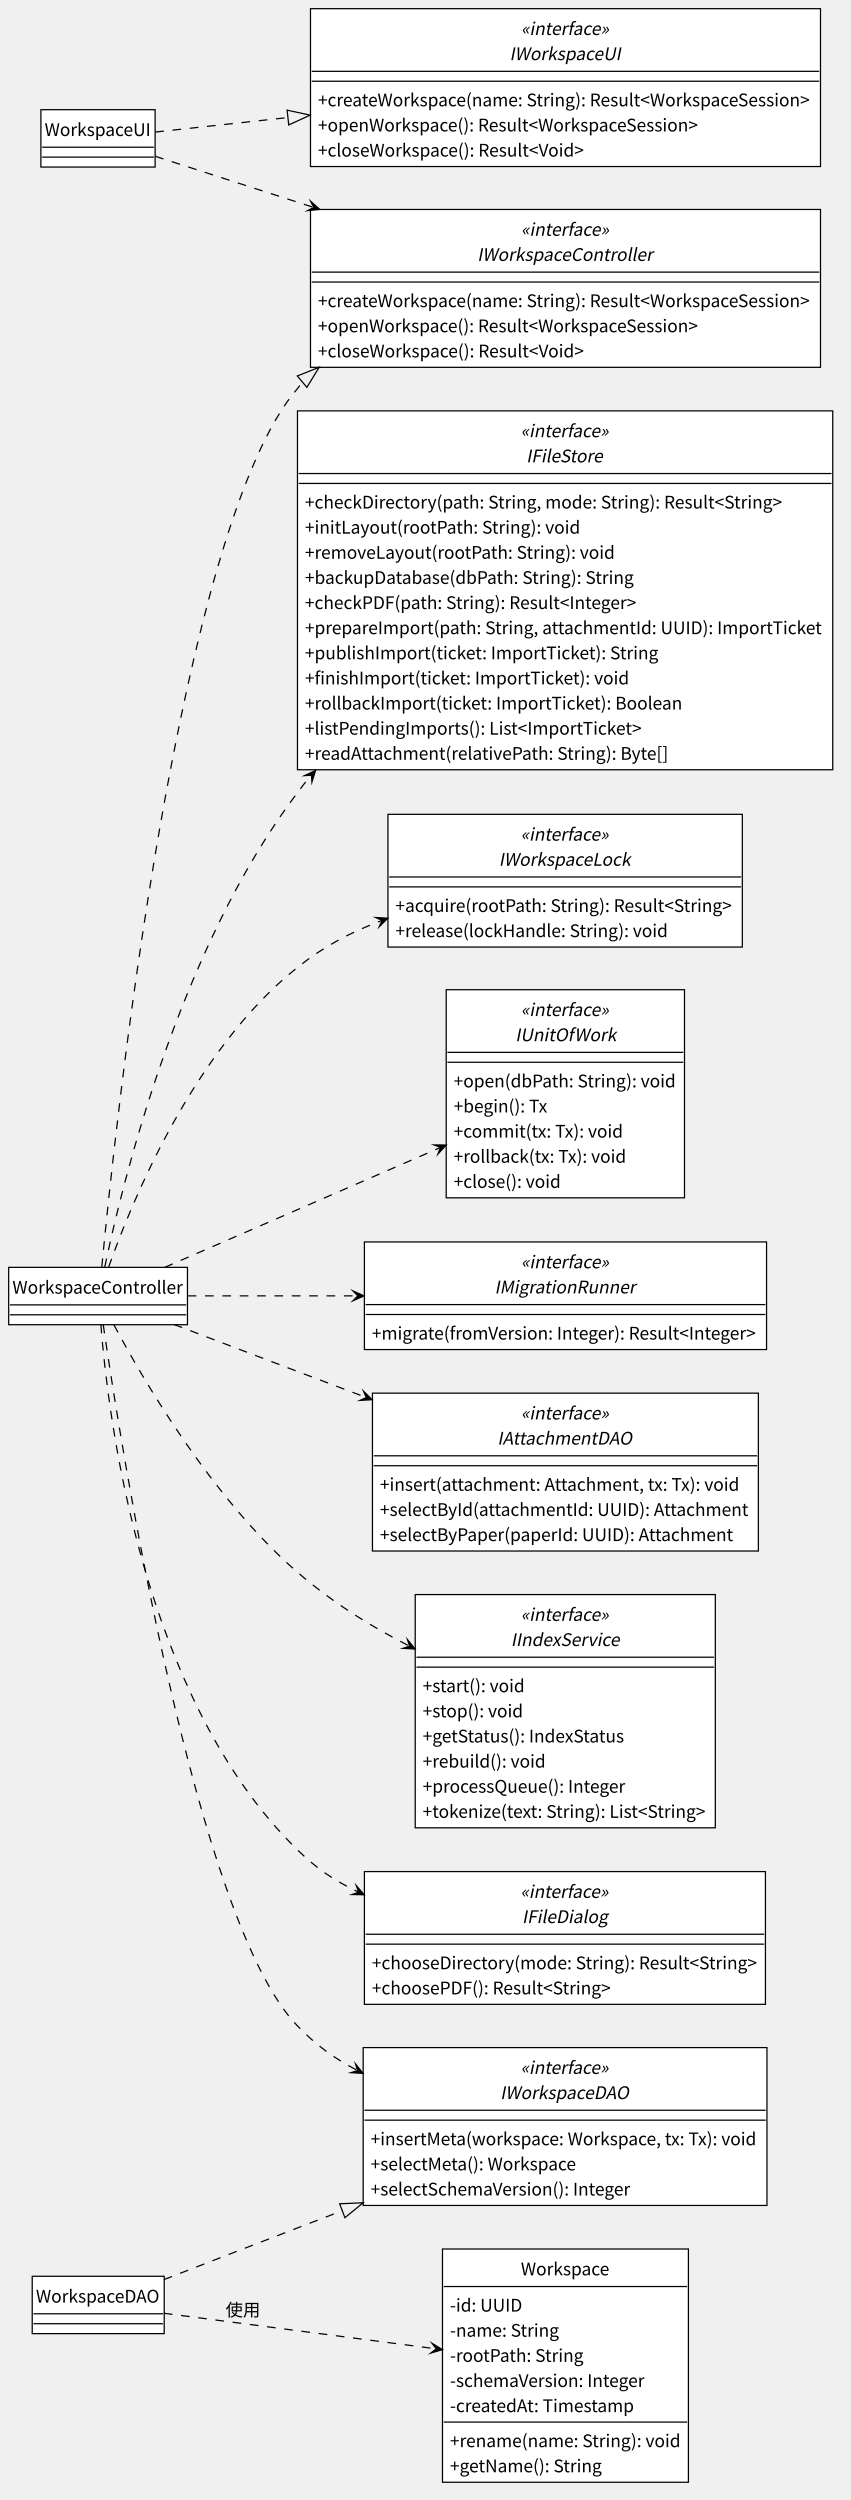
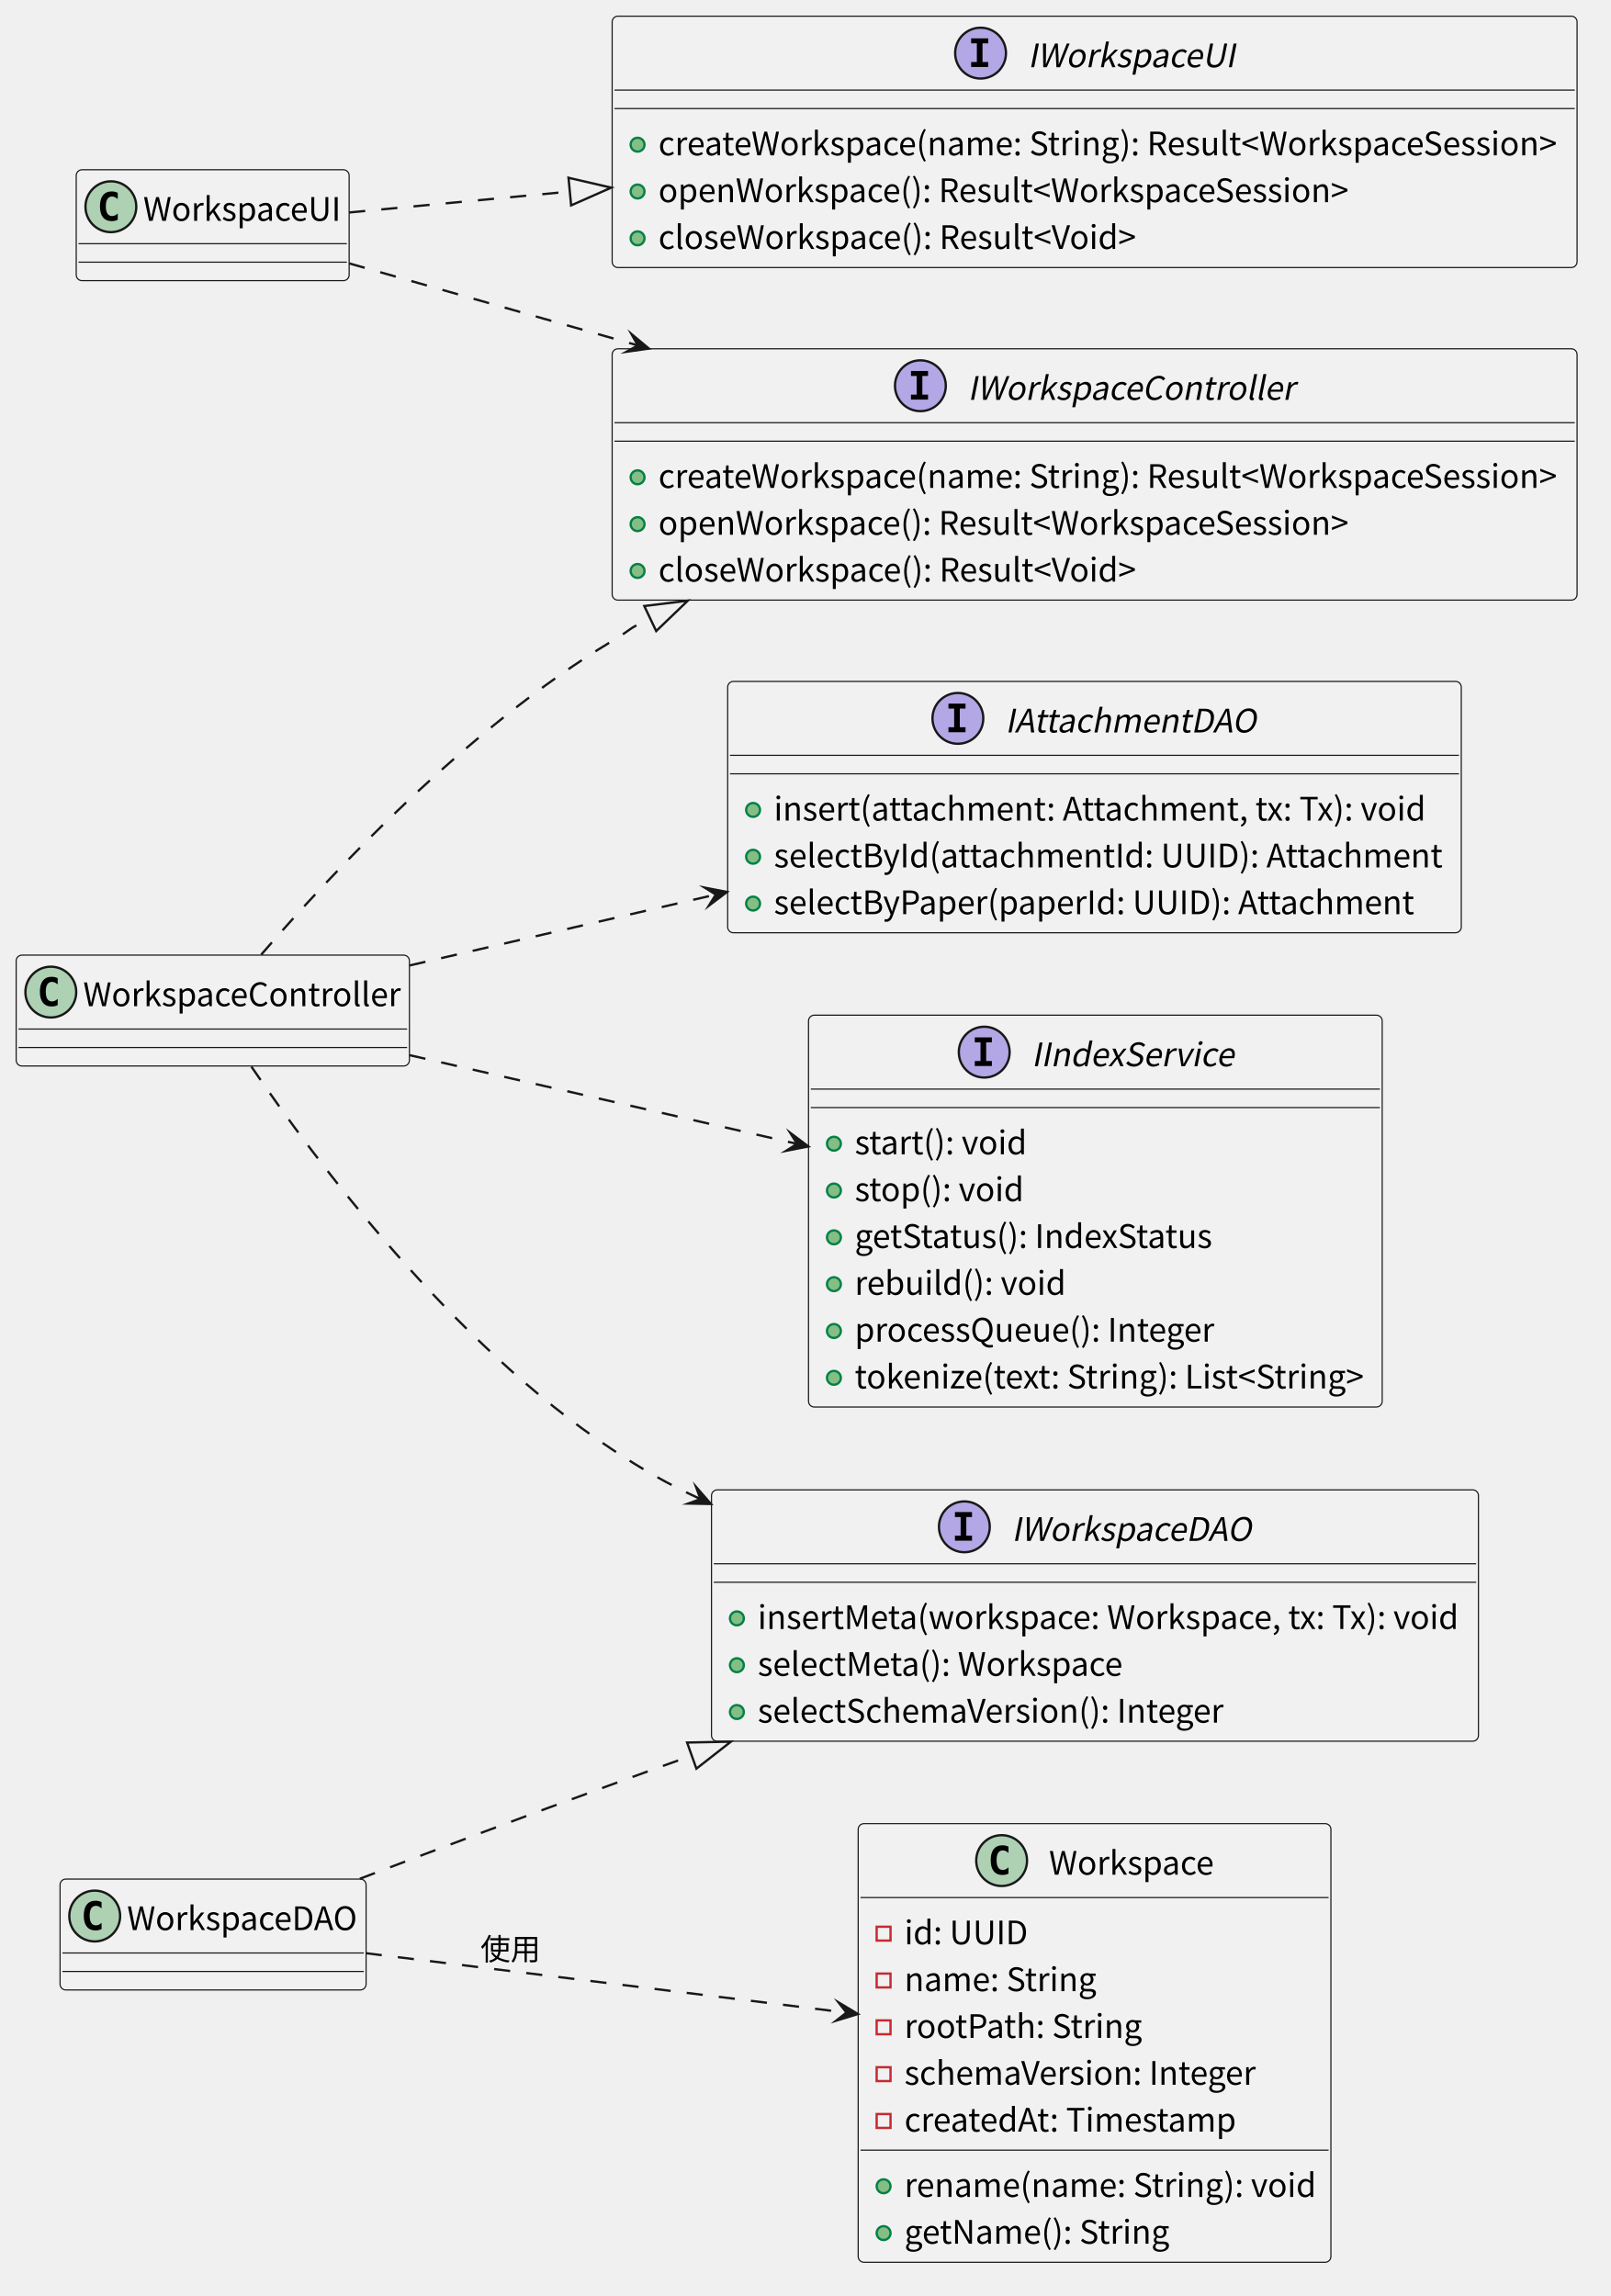
- <svg xmlns="http://www.w3.org/2000/svg" version="1.1" data-diagram-type="CLASS" style="width:686px;height:2017px;background:#FFFFFF;" width="686px" height="2017px" viewBox="0 0 686 2017" zoomAndPan="magnify" preserveAspectRatio="none" contentStyleType="text/css">
+ <svg xmlns="http://www.w3.org/2000/svg" version="1.1" data-diagram-type="CLASS" style="width:697px;height:994px;background:#FFFFFF;" width="697px" height="994px" viewBox="0 0 697 994" zoomAndPan="magnify" preserveAspectRatio="none" contentStyleType="text/css">
  <defs />
  <g font-family="sans-serif" lengthAdjust="spacing">
    <g class="entity" data-qualified-name="IWorkspaceUI" id="ent0001" data-source-line="4">
-       <rect x="250.5" y="7" width="411.474" height="127.36" fill="#FFF" style="stroke:#000;stroke-width:1;" />
-       <text x="420.439" y="28.24" fill="#000" font-size="14" textLength="71.596" font-style="italic" font-family="Noto Sans CJK SC">«interface»</text>
-       <text x="411.115" y="48.512" fill="#000" font-size="14" textLength="90.244" font-style="italic" font-family="Noto Sans CJK SC">IWorkspaceUI</text>
-       <line x1="251.5" y1="57.544" x2="660.974" y2="57.544" style="stroke:#000;stroke-width:1;" />
-       <line x1="251.5" y1="65.544" x2="660.974" y2="65.544" style="stroke:#000;stroke-width:1;" />
-       <text x="256.5" y="85.784" fill="#000" font-size="14" textLength="399.474" font-family="Noto Sans CJK SC">+createWorkspace(name: String): Result&lt;WorkspaceSession&gt;</text>
-       <text x="256.5" y="106.056" fill="#000" font-size="14" textLength="308.181" font-family="Noto Sans CJK SC">+openWorkspace(): Result&lt;WorkspaceSession&gt;</text>
-       <text x="256.5" y="126.328" fill="#000" font-size="14" textLength="215.669" font-family="Noto Sans CJK SC">+closeWorkspace(): Result&lt;Void&gt;</text>
+       <rect x="265" y="7" width="417.704" height="108.816" fill="#F1F1F1" style="stroke:#181818;stroke-width:0.5;" rx="2.5" ry="2.5" />
+       <ellipse cx="424.48" cy="23" rx="11" ry="11" fill="#B4A7E5" style="stroke:#181818;stroke-width:1;" />
+       <path d="M420.402,18.766 L420.402,16.609 L427.793,16.609 L427.793,18.766 L425.324,18.766 L425.324,26.844 L427.793,26.844 L427.793,29 L420.402,29 L420.402,26.844 L422.871,26.844 L422.871,18.766 L420.402,18.766 Z " fill="#000" />
+       <text x="444.98" y="29.104" fill="#000" font-size="14" textLength="90.244" font-style="italic" font-family="Noto Sans CJK SC">IWorkspaceUI</text>
+       <line x1="266" y1="39" x2="681.704" y2="39" style="stroke:#181818;stroke-width:0.5;" />
+       <line x1="266" y1="47" x2="681.704" y2="47" style="stroke:#181818;stroke-width:0.5;" />
+       <g data-visibility-modifier="PUBLIC_METHOD">
+         <ellipse cx="276" cy="62.636" rx="3" ry="3" fill="#84BE84" style="stroke:#038048;stroke-width:1;" />
+       </g>
+       <text x="285" y="67.24" fill="#000" font-size="14" textLength="391.704" font-family="Noto Sans CJK SC">createWorkspace(name: String): Result&lt;WorkspaceSession&gt;</text>
+       <g data-visibility-modifier="PUBLIC_METHOD">
+         <ellipse cx="276" cy="82.908" rx="3" ry="3" fill="#84BE84" style="stroke:#038048;stroke-width:1;" />
+       </g>
+       <text x="285" y="87.512" fill="#000" font-size="14" textLength="300.411" font-family="Noto Sans CJK SC">openWorkspace(): Result&lt;WorkspaceSession&gt;</text>
+       <g data-visibility-modifier="PUBLIC_METHOD">
+         <ellipse cx="276" cy="103.18" rx="3" ry="3" fill="#84BE84" style="stroke:#038048;stroke-width:1;" />
+       </g>
+       <text x="285" y="107.784" fill="#000" font-size="14" textLength="207.899" font-family="Noto Sans CJK SC">closeWorkspace(): Result&lt;Void&gt;</text>
    </g>
    <g class="entity" data-qualified-name="IWorkspaceController" id="ent0002" data-source-line="9">
-       <rect x="250.5" y="169" width="411.474" height="127.36" fill="#FFF" style="stroke:#000;stroke-width:1;" />
-       <text x="420.439" y="190.24" fill="#000" font-size="14" textLength="71.596" font-style="italic" font-family="Noto Sans CJK SC">«interface»</text>
-       <text x="385.068" y="210.512" fill="#000" font-size="14" textLength="142.337" font-style="italic" font-family="Noto Sans CJK SC">IWorkspaceController</text>
-       <line x1="251.5" y1="219.544" x2="660.974" y2="219.544" style="stroke:#000;stroke-width:1;" />
-       <line x1="251.5" y1="227.544" x2="660.974" y2="227.544" style="stroke:#000;stroke-width:1;" />
-       <text x="256.5" y="247.784" fill="#000" font-size="14" textLength="399.474" font-family="Noto Sans CJK SC">+createWorkspace(name: String): Result&lt;WorkspaceSession&gt;</text>
-       <text x="256.5" y="268.056" fill="#000" font-size="14" textLength="308.181" font-family="Noto Sans CJK SC">+openWorkspace(): Result&lt;WorkspaceSession&gt;</text>
-       <text x="256.5" y="288.328" fill="#000" font-size="14" textLength="215.669" font-family="Noto Sans CJK SC">+closeWorkspace(): Result&lt;Void&gt;</text>
-     </g>
-     <g class="entity" data-qualified-name="IFileDialog" id="ent0003" data-source-line="14">
-       <rect x="294" y="1510" width="323.555" height="107.088" fill="#FFF" style="stroke:#000;stroke-width:1;" />
-       <text x="419.98" y="1531.24" fill="#000" font-size="14" textLength="71.596" font-style="italic" font-family="Noto Sans CJK SC">«interface»</text>
-       <text x="421.212" y="1551.512" fill="#000" font-size="14" textLength="69.132" font-style="italic" font-family="Noto Sans CJK SC">IFileDialog</text>
-       <line x1="295" y1="1560.544" x2="616.555" y2="1560.544" style="stroke:#000;stroke-width:1;" />
-       <line x1="295" y1="1568.544" x2="616.555" y2="1568.544" style="stroke:#000;stroke-width:1;" />
-       <text x="300" y="1588.784" fill="#000" font-size="14" textLength="311.555" font-family="Noto Sans CJK SC">+chooseDirectory(mode: String): Result&lt;String&gt;</text>
-       <text x="300" y="1609.056" fill="#000" font-size="14" textLength="193.227" font-family="Noto Sans CJK SC">+choosePDF(): Result&lt;String&gt;</text>
-     </g>
-     <g class="entity" data-qualified-name="IFileStore" id="ent0004" data-source-line="18">
-       <rect x="240" y="331.5" width="431.858" height="289.535" fill="#FFF" style="stroke:#000;stroke-width:1;" />
-       <text x="420.131" y="352.74" fill="#000" font-size="14" textLength="71.596" font-style="italic" font-family="Noto Sans CJK SC">«interface»</text>
-       <text x="424.576" y="373.012" fill="#000" font-size="14" textLength="62.706" font-style="italic" font-family="Noto Sans CJK SC">IFileStore</text>
-       <line x1="241" y1="382.044" x2="670.858" y2="382.044" style="stroke:#000;stroke-width:1;" />
-       <line x1="241" y1="390.044" x2="670.858" y2="390.044" style="stroke:#000;stroke-width:1;" />
-       <text x="246" y="410.284" fill="#000" font-size="14" textLength="386.636" font-family="Noto Sans CJK SC">+checkDirectory(path: String, mode: String): Result&lt;String&gt;</text>
-       <text x="246" y="430.556" fill="#000" font-size="14" textLength="223.691" font-family="Noto Sans CJK SC">+initLayout(rootPath: String): void</text>
-       <text x="246" y="450.828" fill="#000" font-size="14" textLength="251.859" font-family="Noto Sans CJK SC">+removeLayout(rootPath: String): void</text>
-       <text x="246" y="471.099" fill="#000" font-size="14" textLength="267.917" font-family="Noto Sans CJK SC">+backupDatabase(dbPath: String): String</text>
-       <text x="246" y="491.371" fill="#000" font-size="14" textLength="268.701" font-family="Noto Sans CJK SC">+checkPDF(path: String): Result&lt;Integer&gt;</text>
-       <text x="246" y="511.643" fill="#000" font-size="14" textLength="419.858" font-family="Noto Sans CJK SC">+prepareImport(path: String, attachmentId: UUID): ImportTicket</text>
-       <text x="246" y="531.915" fill="#000" font-size="14" textLength="286.383" font-family="Noto Sans CJK SC">+publishImport(ticket: ImportTicket): String</text>
-       <text x="246" y="552.187" fill="#000" font-size="14" textLength="262.485" font-family="Noto Sans CJK SC">+finishImport(ticket: ImportTicket): void</text>
-       <text x="246" y="572.459" fill="#000" font-size="14" textLength="305.927" font-family="Noto Sans CJK SC">+rollbackImport(ticket: ImportTicket): Boolean</text>
-       <text x="246" y="592.731" fill="#000" font-size="14" textLength="273.433" font-family="Noto Sans CJK SC">+listPendingImports(): List&lt;ImportTicket&gt;</text>
-       <text x="246" y="613.003" fill="#000" font-size="14" textLength="296.239" font-family="Noto Sans CJK SC">+readAttachment(relativePath: String): Byte[]</text>
-     </g>
-     <g class="entity" data-qualified-name="IWorkspaceLock" id="ent0005" data-source-line="31">
-       <rect x="313" y="657" width="285.895" height="107.088" fill="#FFF" style="stroke:#000;stroke-width:1;" />
-       <text x="420.15" y="678.24" fill="#000" font-size="14" textLength="71.596" font-style="italic" font-family="Noto Sans CJK SC">«interface»</text>
-       <text x="402.447" y="698.512" fill="#000" font-size="14" textLength="107.002" font-style="italic" font-family="Noto Sans CJK SC">IWorkspaceLock</text>
-       <line x1="314" y1="707.544" x2="597.895" y2="707.544" style="stroke:#000;stroke-width:1;" />
-       <line x1="314" y1="715.544" x2="597.895" y2="715.544" style="stroke:#000;stroke-width:1;" />
-       <text x="319" y="735.784" fill="#000" font-size="14" textLength="273.895" font-family="Noto Sans CJK SC">+acquire(rootPath: String): Result&lt;String&gt;</text>
-       <text x="319" y="756.056" fill="#000" font-size="14" textLength="220.401" font-family="Noto Sans CJK SC">+release(lockHandle: String): void</text>
-     </g>
-     <g class="entity" data-qualified-name="IUnitOfWork" id="ent0006" data-source-line="35">
-       <rect x="360" y="798.5" width="192.249" height="167.903" fill="#FFF" style="stroke:#000;stroke-width:1;" />
-       <text x="420.327" y="819.74" fill="#000" font-size="14" textLength="71.596" font-style="italic" font-family="Noto Sans CJK SC">«interface»</text>
-       <text x="415.756" y="840.012" fill="#000" font-size="14" textLength="80.738" font-style="italic" font-family="Noto Sans CJK SC">IUnitOfWork</text>
-       <line x1="361" y1="849.044" x2="551.249" y2="849.044" style="stroke:#000;stroke-width:1;" />
-       <line x1="361" y1="857.044" x2="551.249" y2="857.044" style="stroke:#000;stroke-width:1;" />
-       <text x="366" y="877.284" fill="#000" font-size="14" textLength="180.249" font-family="Noto Sans CJK SC">+open(dbPath: String): void</text>
-       <text x="366" y="897.556" fill="#000" font-size="14" textLength="76.314" font-family="Noto Sans CJK SC">+begin(): Tx</text>
-       <text x="366" y="917.828" fill="#000" font-size="14" textLength="137.885" font-family="Noto Sans CJK SC">+commit(tx: Tx): void</text>
-       <text x="366" y="938.099" fill="#000" font-size="14" textLength="140.475" font-family="Noto Sans CJK SC">+rollback(tx: Tx): void</text>
-       <text x="366" y="958.371" fill="#000" font-size="14" textLength="86.478" font-family="Noto Sans CJK SC">+close(): void</text>
-     </g>
-     <g class="entity" data-qualified-name="IMigrationRunner" id="ent0007" data-source-line="42">
-       <rect x="294" y="1002" width="324.451" height="86.816" fill="#FFF" style="stroke:#000;stroke-width:1;" />
-       <text x="420.428" y="1023.24" fill="#000" font-size="14" textLength="71.596" font-style="italic" font-family="Noto Sans CJK SC">«interface»</text>
-       <text x="399.057" y="1043.512" fill="#000" font-size="14" textLength="114.338" font-style="italic" font-family="Noto Sans CJK SC">IMigrationRunner</text>
-       <line x1="295" y1="1052.544" x2="617.451" y2="1052.544" style="stroke:#000;stroke-width:1;" />
-       <line x1="295" y1="1060.544" x2="617.451" y2="1060.544" style="stroke:#000;stroke-width:1;" />
-       <text x="300" y="1080.784" fill="#000" font-size="14" textLength="312.451" font-family="Noto Sans CJK SC">+migrate(fromVersion: Integer): Result&lt;Integer&gt;</text>
-     </g>
-     <g class="entity" data-qualified-name="IWorkspaceDAO" id="ent0008" data-source-line="45">
-       <rect x="293" y="1652" width="325.781" height="127.36" fill="#FFF" style="stroke:#000;stroke-width:1;" />
-       <text x="420.092" y="1673.24" fill="#000" font-size="14" textLength="71.596" font-style="italic" font-family="Noto Sans CJK SC">«interface»</text>
-       <text x="403.601" y="1693.512" fill="#000" font-size="14" textLength="104.58" font-style="italic" font-family="Noto Sans CJK SC">IWorkspaceDAO</text>
-       <line x1="294" y1="1702.544" x2="617.781" y2="1702.544" style="stroke:#000;stroke-width:1;" />
-       <line x1="294" y1="1710.544" x2="617.781" y2="1710.544" style="stroke:#000;stroke-width:1;" />
-       <text x="299" y="1730.784" fill="#000" font-size="14" textLength="313.781" font-family="Noto Sans CJK SC">+insertMeta(workspace: Workspace, tx: Tx): void</text>
-       <text x="299" y="1751.056" fill="#000" font-size="14" textLength="166.949" font-family="Noto Sans CJK SC">+selectMeta(): Workspace</text>
-       <text x="299" y="1771.328" fill="#000" font-size="14" textLength="210.727" font-family="Noto Sans CJK SC">+selectSchemaVersion(): Integer</text>
-     </g>
-     <g class="entity" data-qualified-name="IAttachmentDAO" id="ent0009" data-source-line="50">
-       <rect x="300.5" y="1124" width="311.347" height="127.36" fill="#FFF" style="stroke:#000;stroke-width:1;" />
-       <text x="420.376" y="1145.24" fill="#000" font-size="14" textLength="71.596" font-style="italic" font-family="Noto Sans CJK SC">«interface»</text>
-       <text x="401.294" y="1165.512" fill="#000" font-size="14" textLength="109.76" font-style="italic" font-family="Noto Sans CJK SC">IAttachmentDAO</text>
-       <line x1="301.5" y1="1174.544" x2="610.847" y2="1174.544" style="stroke:#000;stroke-width:1;" />
-       <line x1="301.5" y1="1182.544" x2="610.847" y2="1182.544" style="stroke:#000;stroke-width:1;" />
-       <text x="306.5" y="1202.784" fill="#000" font-size="14" textLength="292.291" font-family="Noto Sans CJK SC">+insert(attachment: Attachment, tx: Tx): void</text>
-       <text x="306.5" y="1223.056" fill="#000" font-size="14" textLength="299.347" font-family="Noto Sans CJK SC">+selectById(attachmentId: UUID): Attachment</text>
-       <text x="306.5" y="1243.328" fill="#000" font-size="14" textLength="287.111" font-family="Noto Sans CJK SC">+selectByPaper(paperId: UUID): Attachment</text>
-     </g>
-     <g class="entity" data-qualified-name="IIndexService" id="ent0010" data-source-line="55">
-       <rect x="335" y="1286.5" width="242.117" height="188.175" fill="#FFF" style="stroke:#000;stroke-width:1;" />
-       <text x="420.261" y="1307.74" fill="#000" font-size="14" textLength="71.596" font-style="italic" font-family="Noto Sans CJK SC">«interface»</text>
-       <text x="412.197" y="1328.012" fill="#000" font-size="14" textLength="87.724" font-style="italic" font-family="Noto Sans CJK SC">IIndexService</text>
-       <line x1="336" y1="1337.044" x2="576.117" y2="1337.044" style="stroke:#000;stroke-width:1;" />
-       <line x1="336" y1="1345.044" x2="576.117" y2="1345.044" style="stroke:#000;stroke-width:1;" />
-       <text x="341" y="1365.284" fill="#000" font-size="14" textLength="82.992" font-family="Noto Sans CJK SC">+start(): void</text>
-       <text x="341" y="1385.556" fill="#000" font-size="14" textLength="81.564" font-family="Noto Sans CJK SC">+stop(): void</text>
-       <text x="341" y="1405.828" fill="#000" font-size="14" textLength="164.905" font-family="Noto Sans CJK SC">+getStatus(): IndexStatus</text>
-       <text x="341" y="1426.099" fill="#000" font-size="14" textLength="99.414" font-family="Noto Sans CJK SC">+rebuild(): void</text>
-       <text x="341" y="1446.371" fill="#000" font-size="14" textLength="164.513" font-family="Noto Sans CJK SC">+processQueue(): Integer</text>
-       <text x="341" y="1466.643" fill="#000" font-size="14" textLength="230.117" font-family="Noto Sans CJK SC">+tokenize(text: String): List&lt;String&gt;</text>
-     </g>
-     <g class="entity" data-qualified-name="WorkspaceUI" id="ent0011" data-source-line="63">
-       <rect x="33" y="88.5" width="92.142" height="46.272" fill="#FFF" style="stroke:#000;stroke-width:1;" />
-       <text x="36" y="109.74" fill="#000" font-size="14" textLength="86.142" font-family="Noto Sans CJK SC">WorkspaceUI</text>
-       <line x1="34" y1="118.772" x2="124.142" y2="118.772" style="stroke:#000;stroke-width:1;" />
-       <line x1="34" y1="126.772" x2="124.142" y2="126.772" style="stroke:#000;stroke-width:1;" />
-     </g>
-     <g class="entity" data-qualified-name="WorkspaceController" id="ent0012" data-source-line="64">
-       <rect x="7" y="1022.5" width="144.235" height="46.272" fill="#FFF" style="stroke:#000;stroke-width:1;" />
-       <text x="10" y="1043.74" fill="#000" font-size="14" textLength="138.235" font-family="Noto Sans CJK SC">WorkspaceController</text>
-       <line x1="8" y1="1052.772" x2="150.235" y2="1052.772" style="stroke:#000;stroke-width:1;" />
-       <line x1="8" y1="1060.772" x2="150.235" y2="1060.772" style="stroke:#000;stroke-width:1;" />
-     </g>
-     <g class="entity" data-qualified-name="WorkspaceDAO" id="ent0013" data-source-line="65">
-       <rect x="26" y="1836.5" width="106.478" height="46.272" fill="#FFF" style="stroke:#000;stroke-width:1;" />
-       <text x="29" y="1857.74" fill="#000" font-size="14" textLength="100.478" font-family="Noto Sans CJK SC">WorkspaceDAO</text>
-       <line x1="27" y1="1866.772" x2="131.478" y2="1866.772" style="stroke:#000;stroke-width:1;" />
-       <line x1="27" y1="1874.772" x2="131.478" y2="1874.772" style="stroke:#000;stroke-width:1;" />
-     </g>
-     <g class="entity" data-qualified-name="Workspace" id="ent0014" data-source-line="66">
-       <rect x="357" y="1814.5" width="198.409" height="188.175" fill="#FFF" style="stroke:#000;stroke-width:1;" />
-       <text x="420.232" y="1835.74" fill="#000" font-size="14" textLength="71.946" font-family="Noto Sans CJK SC">Workspace</text>
-       <line x1="358" y1="1844.772" x2="554.409" y2="1844.772" style="stroke:#000;stroke-width:1;" />
-       <text x="363" y="1865.012" fill="#000" font-size="14" textLength="58.338" font-family="Noto Sans CJK SC">-id: UUID</text>
-       <text x="363" y="1885.284" fill="#000" font-size="14" textLength="88.368" font-family="Noto Sans CJK SC">-name: String</text>
-       <text x="363" y="1905.556" fill="#000" font-size="14" textLength="109.424" font-family="Noto Sans CJK SC">-rootPath: String</text>
-       <text x="363" y="1925.828" fill="#000" font-size="14" textLength="158.101" font-family="Noto Sans CJK SC">-schemaVersion: Integer</text>
-       <text x="363" y="1946.099" fill="#000" font-size="14" textLength="149.911" font-family="Noto Sans CJK SC">-createdAt: Timestamp</text>
-       <line x1="358" y1="1954.131" x2="554.409" y2="1954.131" style="stroke:#000;stroke-width:1;" />
-       <text x="363" y="1974.371" fill="#000" font-size="14" textLength="186.409" font-family="Noto Sans CJK SC">+rename(name: String): void</text>
-       <text x="363" y="1994.643" fill="#000" font-size="14" textLength="123.256" font-family="Noto Sans CJK SC">+getName(): String</text>
-     </g>
-     <g class="link" data-entity-1="ent0011" data-entity-2="ent0001" id="lnk15" data-source-line="77" data-link-type="extension">
-       <path d="M125.23,106.55 C157.38,103.04 185.157,100.009 232.297,94.849" style="stroke:#000;stroke-width:1;stroke-dasharray:7,7;" fill="none" id="WorkspaceUI-to-IWorkspaceUI" codeLine="77" />
-       <polygon points="250.19,92.89,231.644,88.884,232.95,100.813,250.19,92.89" fill="none" style="stroke:#000;stroke-width:1;stroke-linejoin:miter;stroke-miterlimit:10;" />
-     </g>
-     <g class="link" data-entity-1="ent0012" data-entity-2="ent0002" id="lnk16" data-source-line="78" data-link-type="extension">
-       <path d="M82.12,1022.28 C92.77,910.05 143.87,424.7 240,313.5 C245.35,307.31 237.452,313.194 243.722,307.914" style="stroke:#000;stroke-width:1;stroke-dasharray:7,7;" fill="none" id="WorkspaceController-to-IWorkspaceController" codeLine="78" />
-       <polygon points="257.49,296.32,239.857,303.325,247.586,312.504,257.49,296.32" fill="none" style="stroke:#000;stroke-width:1;stroke-linejoin:miter;stroke-miterlimit:10;" />
-     </g>
-     <g class="link" data-entity-1="ent0013" data-entity-2="ent0008" id="lnk17" data-source-line="79" data-link-type="extension">
-       <path d="M132.22,1839.19 C163.47,1827.05 203.99,1811.34 240,1797.5 C257.15,1790.91 258.265,1790.453 276.145,1783.623" style="stroke:#000;stroke-width:1;stroke-dasharray:7,7;" fill="none" id="WorkspaceDAO-to-IWorkspaceDAO" codeLine="79" />
-       <polygon points="292.96,1777.2,274.004,1778.018,278.286,1789.228,292.96,1777.2" fill="none" style="stroke:#000;stroke-width:1;stroke-linejoin:miter;stroke-miterlimit:10;" />
-     </g>
-     <g class="link" data-entity-1="ent0011" data-entity-2="ent0002" id="lnk18" data-source-line="82" data-link-type="dependency">
-       <path d="M125.23,126.1 C159.13,137.03 203.312,151.284 253.162,167.374" style="stroke:#000;stroke-width:1;stroke-dasharray:7,7;" fill="none" id="WorkspaceUI-to-IWorkspaceController" codeLine="82" />
-       <polygon points="257.92,168.91,250.584,162.339,253.162,167.374,248.126,169.952,257.92,168.91" fill="#000" style="stroke:#000;stroke-width:1;stroke-linejoin:miter;stroke-miterlimit:10;" />
-     </g>
-     <g class="link" data-entity-1="ent0012" data-entity-2="ent0003" id="lnk19" data-source-line="83" data-link-type="dependency">
-       <path d="M81.39,1068.72 C87.02,1141.87 114.33,1369.9 240,1492.5 C255.41,1507.53 269.538,1517.247 289.338,1526.587" style="stroke:#000;stroke-width:1;stroke-dasharray:7,7;" fill="none" id="WorkspaceController-to-IFileDialog" codeLine="83" />
-       <polygon points="293.86,1528.72,287.427,1521.263,289.338,1526.587,284.014,1528.498,293.86,1528.72" fill="#000" style="stroke:#000;stroke-width:1;stroke-linejoin:miter;stroke-miterlimit:10;" />
-     </g>
-     <g class="link" data-entity-1="ent0012" data-entity-2="ent0004" id="lnk20" data-source-line="84" data-link-type="dependency">
-       <path d="M84.52,1022.23 C98.23,956.44 144.33,765.67 240,639.5 C244.6,633.43 246.184,631.24 251.294,625.41" style="stroke:#000;stroke-width:1;stroke-dasharray:7,7;" fill="none" id="WorkspaceController-to-IFileStore" codeLine="84" />
-       <polygon points="254.59,621.65,245.65,625.782,251.294,625.41,251.666,631.055,254.59,621.65" fill="#000" style="stroke:#000;stroke-width:1;stroke-linejoin:miter;stroke-miterlimit:10;" />
-     </g>
-     <g class="link" data-entity-1="ent0012" data-entity-2="ent0005" id="lnk21" data-source-line="85" data-link-type="dependency">
-       <path d="M87.67,1022.22 C105.77,970.87 156.04,847.18 240,780.5 C261.36,763.53 282.292,752.386 308.272,742.576" style="stroke:#000;stroke-width:1;stroke-dasharray:7,7;" fill="none" id="WorkspaceController-to-IWorkspaceLock" codeLine="85" />
-       <polygon points="312.95,740.81,303.117,740.247,308.272,742.576,305.943,747.731,312.95,740.81" fill="#000" style="stroke:#000;stroke-width:1;stroke-linejoin:miter;stroke-miterlimit:10;" />
-     </g>
-     <g class="link" data-entity-1="ent0012" data-entity-2="ent0006" id="lnk22" data-source-line="86" data-link-type="dependency">
-       <path d="M132.93,1022.49 C191.78,996.91 283.434,957.073 355.404,925.793" style="stroke:#000;stroke-width:1;stroke-dasharray:7,7;" fill="none" id="WorkspaceController-to-IUnitOfWork" codeLine="86" />
-       <polygon points="359.99,923.8,350.141,923.719,355.404,925.793,353.33,931.056,359.99,923.8" fill="#000" style="stroke:#000;stroke-width:1;stroke-linejoin:miter;stroke-miterlimit:10;" />
-     </g>
-     <g class="link" data-entity-1="ent0012" data-entity-2="ent0007" id="lnk23" data-source-line="87" data-link-type="dependency">
-       <path d="M151.42,1045.5 C191.79,1045.5 239.01,1045.5 288.72,1045.5" style="stroke:#000;stroke-width:1;stroke-dasharray:7,7;" fill="none" id="WorkspaceController-to-IMigrationRunner" codeLine="87" />
-       <polygon points="293.72,1045.5,284.72,1041.5,288.72,1045.5,284.72,1049.5,293.72,1045.5" fill="#000" style="stroke:#000;stroke-width:1;stroke-linejoin:miter;stroke-miterlimit:10;" />
-     </g>
-     <g class="link" data-entity-1="ent0012" data-entity-2="ent0008" id="lnk24" data-source-line="88" data-link-type="dependency">
-       <path d="M83.29,1068.77 C97.67,1167.41 157.97,1549.84 240,1634.5 C255.06,1650.04 268.958,1660.316 288.498,1670.516" style="stroke:#000;stroke-width:1;stroke-dasharray:7,7;" fill="none" id="WorkspaceController-to-IWorkspaceDAO" codeLine="88" />
-       <polygon points="292.93,1672.83,286.803,1665.119,288.498,1670.516,283.101,1672.211,292.93,1672.83" fill="#000" style="stroke:#000;stroke-width:1;stroke-linejoin:miter;stroke-miterlimit:10;" />
-     </g>
-     <g class="link" data-entity-1="ent0012" data-entity-2="ent0009" id="lnk25" data-source-line="89" data-link-type="dependency">
-       <path d="M140.38,1068.58 C170.33,1080.02 207.06,1094.02 240,1106.5 C259.49,1113.89 275.302,1119.865 295.572,1127.515" style="stroke:#000;stroke-width:1;stroke-dasharray:7,7;" fill="none" id="WorkspaceController-to-IAttachmentDAO" codeLine="89" />
-       <polygon points="300.25,1129.28,293.242,1122.36,295.572,1127.515,290.417,1129.844,300.25,1129.28" fill="#000" style="stroke:#000;stroke-width:1;stroke-linejoin:miter;stroke-miterlimit:10;" />
-     </g>
-     <g class="link" data-entity-1="ent0012" data-entity-2="ent0010" id="lnk26" data-source-line="90" data-link-type="dependency">
-       <path d="M91.86,1068.76 C115.15,1112.6 170.7,1208.41 240,1268.5 C267.98,1292.76 297.684,1311.291 330.454,1328.161" style="stroke:#000;stroke-width:1;stroke-dasharray:7,7;" fill="none" id="WorkspaceController-to-IIndexService" codeLine="90" />
-       <polygon points="334.9,1330.45,328.729,1322.774,330.454,1328.161,325.067,1329.887,334.9,1330.45" fill="#000" style="stroke:#000;stroke-width:1;stroke-linejoin:miter;stroke-miterlimit:10;" />
-     </g>
-     <g class="link" data-entity-1="ent0013" data-entity-2="ent0014" id="lnk27" data-source-line="93" data-link-type="dependency">
-       <path d="M132.14,1866.31 C190.1,1873.89 280.052,1885.642 352.002,1895.042" style="stroke:#000;stroke-width:1;stroke-dasharray:7,7;" fill="none" id="WorkspaceDAO-to-Workspace" codeLine="93" />
-       <polygon points="356.96,1895.69,348.554,1890.558,352.002,1895.042,347.518,1898.49,356.96,1895.69" fill="#000" style="stroke:#000;stroke-width:1;stroke-linejoin:miter;stroke-miterlimit:10;" />
-       <text x="182" y="1868.74" fill="#000" font-size="14" textLength="28" font-family="Noto Sans CJK SC">使用</text>
+       <rect x="265" y="151" width="417.704" height="108.816" fill="#F1F1F1" style="stroke:#181818;stroke-width:0.5;" rx="2.5" ry="2.5" />
+       <ellipse cx="398.433" cy="167" rx="11" ry="11" fill="#B4A7E5" style="stroke:#181818;stroke-width:1;" />
+       <path d="M394.355,162.766 L394.355,160.609 L401.746,160.609 L401.746,162.766 L399.277,162.766 L399.277,170.844 L401.746,170.844 L401.746,173 L394.355,173 L394.355,170.844 L396.824,170.844 L396.824,162.766 L394.355,162.766 Z " fill="#000" />
+       <text x="418.933" y="173.104" fill="#000" font-size="14" textLength="142.337" font-style="italic" font-family="Noto Sans CJK SC">IWorkspaceController</text>
+       <line x1="266" y1="183" x2="681.704" y2="183" style="stroke:#181818;stroke-width:0.5;" />
+       <line x1="266" y1="191" x2="681.704" y2="191" style="stroke:#181818;stroke-width:0.5;" />
+       <g data-visibility-modifier="PUBLIC_METHOD">
+         <ellipse cx="276" cy="206.636" rx="3" ry="3" fill="#84BE84" style="stroke:#038048;stroke-width:1;" />
+       </g>
+       <text x="285" y="211.24" fill="#000" font-size="14" textLength="391.704" font-family="Noto Sans CJK SC">createWorkspace(name: String): Result&lt;WorkspaceSession&gt;</text>
+       <g data-visibility-modifier="PUBLIC_METHOD">
+         <ellipse cx="276" cy="226.908" rx="3" ry="3" fill="#84BE84" style="stroke:#038048;stroke-width:1;" />
+       </g>
+       <text x="285" y="231.512" fill="#000" font-size="14" textLength="300.411" font-family="Noto Sans CJK SC">openWorkspace(): Result&lt;WorkspaceSession&gt;</text>
+       <g data-visibility-modifier="PUBLIC_METHOD">
+         <ellipse cx="276" cy="247.18" rx="3" ry="3" fill="#84BE84" style="stroke:#038048;stroke-width:1;" />
+       </g>
+       <text x="285" y="251.784" fill="#000" font-size="14" textLength="207.899" font-family="Noto Sans CJK SC">closeWorkspace(): Result&lt;Void&gt;</text>
+     </g>
+     <g class="entity" data-qualified-name="IWorkspaceDAO" id="ent0003" data-source-line="14">
+       <rect x="308" y="645" width="332.011" height="108.816" fill="#F1F1F1" style="stroke:#181818;stroke-width:0.5;" rx="2.5" ry="2.5" />
+       <ellipse cx="417.466" cy="661" rx="11" ry="11" fill="#B4A7E5" style="stroke:#181818;stroke-width:1;" />
+       <path d="M413.387,656.766 L413.387,654.609 L420.778,654.609 L420.778,656.766 L418.309,656.766 L418.309,664.844 L420.778,664.844 L420.778,667 L413.387,667 L413.387,664.844 L415.856,664.844 L415.856,656.766 L413.387,656.766 Z " fill="#000" />
+       <text x="437.966" y="667.104" fill="#000" font-size="14" textLength="104.58" font-style="italic" font-family="Noto Sans CJK SC">IWorkspaceDAO</text>
+       <line x1="309" y1="677" x2="639.011" y2="677" style="stroke:#181818;stroke-width:0.5;" />
+       <line x1="309" y1="685" x2="639.011" y2="685" style="stroke:#181818;stroke-width:0.5;" />
+       <g data-visibility-modifier="PUBLIC_METHOD">
+         <ellipse cx="319" cy="700.636" rx="3" ry="3" fill="#84BE84" style="stroke:#038048;stroke-width:1;" />
+       </g>
+       <text x="328" y="705.24" fill="#000" font-size="14" textLength="306.011" font-family="Noto Sans CJK SC">insertMeta(workspace: Workspace, tx: Tx): void</text>
+       <g data-visibility-modifier="PUBLIC_METHOD">
+         <ellipse cx="319" cy="720.908" rx="3" ry="3" fill="#84BE84" style="stroke:#038048;stroke-width:1;" />
+       </g>
+       <text x="328" y="725.512" fill="#000" font-size="14" textLength="159.179" font-family="Noto Sans CJK SC">selectMeta(): Workspace</text>
+       <g data-visibility-modifier="PUBLIC_METHOD">
+         <ellipse cx="319" cy="741.18" rx="3" ry="3" fill="#84BE84" style="stroke:#038048;stroke-width:1;" />
+       </g>
+       <text x="328" y="745.784" fill="#000" font-size="14" textLength="202.957" font-family="Noto Sans CJK SC">selectSchemaVersion(): Integer</text>
+     </g>
+     <g class="entity" data-qualified-name="IAttachmentDAO" id="ent0004" data-source-line="19">
+       <rect x="315" y="295" width="317.577" height="108.816" fill="#F1F1F1" style="stroke:#181818;stroke-width:0.5;" rx="2.5" ry="2.5" />
+       <ellipse cx="414.659" cy="311" rx="11" ry="11" fill="#B4A7E5" style="stroke:#181818;stroke-width:1;" />
+       <path d="M410.581,306.766 L410.581,304.609 L417.971,304.609 L417.971,306.766 L415.502,306.766 L415.502,314.844 L417.971,314.844 L417.971,317 L410.581,317 L410.581,314.844 L413.049,314.844 L413.049,306.766 L410.581,306.766 Z " fill="#000" />
+       <text x="435.159" y="317.104" fill="#000" font-size="14" textLength="109.76" font-style="italic" font-family="Noto Sans CJK SC">IAttachmentDAO</text>
+       <line x1="316" y1="327" x2="631.577" y2="327" style="stroke:#181818;stroke-width:0.5;" />
+       <line x1="316" y1="335" x2="631.577" y2="335" style="stroke:#181818;stroke-width:0.5;" />
+       <g data-visibility-modifier="PUBLIC_METHOD">
+         <ellipse cx="326" cy="350.636" rx="3" ry="3" fill="#84BE84" style="stroke:#038048;stroke-width:1;" />
+       </g>
+       <text x="335" y="355.24" fill="#000" font-size="14" textLength="284.521" font-family="Noto Sans CJK SC">insert(attachment: Attachment, tx: Tx): void</text>
+       <g data-visibility-modifier="PUBLIC_METHOD">
+         <ellipse cx="326" cy="370.908" rx="3" ry="3" fill="#84BE84" style="stroke:#038048;stroke-width:1;" />
+       </g>
+       <text x="335" y="375.512" fill="#000" font-size="14" textLength="291.577" font-family="Noto Sans CJK SC">selectById(attachmentId: UUID): Attachment</text>
+       <g data-visibility-modifier="PUBLIC_METHOD">
+         <ellipse cx="326" cy="391.18" rx="3" ry="3" fill="#84BE84" style="stroke:#038048;stroke-width:1;" />
+       </g>
+       <text x="335" y="395.784" fill="#000" font-size="14" textLength="279.341" font-family="Noto Sans CJK SC">selectByPaper(paperId: UUID): Attachment</text>
+     </g>
+     <g class="entity" data-qualified-name="IIndexService" id="ent0005" data-source-line="24">
+       <rect x="350" y="439.5" width="248.347" height="169.631" fill="#F1F1F1" style="stroke:#181818;stroke-width:0.5;" rx="2.5" ry="2.5" />
+       <ellipse cx="426.062" cy="455.5" rx="11" ry="11" fill="#B4A7E5" style="stroke:#181818;stroke-width:1;" />
+       <path d="M421.984,451.266 L421.984,449.109 L429.374,449.109 L429.374,451.266 L426.905,451.266 L426.905,459.344 L429.374,459.344 L429.374,461.5 L421.984,461.5 L421.984,459.344 L424.452,459.344 L424.452,451.266 L421.984,451.266 Z " fill="#000" />
+       <text x="446.562" y="461.604" fill="#000" font-size="14" textLength="87.724" font-style="italic" font-family="Noto Sans CJK SC">IIndexService</text>
+       <line x1="351" y1="471.5" x2="597.347" y2="471.5" style="stroke:#181818;stroke-width:0.5;" />
+       <line x1="351" y1="479.5" x2="597.347" y2="479.5" style="stroke:#181818;stroke-width:0.5;" />
+       <g data-visibility-modifier="PUBLIC_METHOD">
+         <ellipse cx="361" cy="495.136" rx="3" ry="3" fill="#84BE84" style="stroke:#038048;stroke-width:1;" />
+       </g>
+       <text x="370" y="499.74" fill="#000" font-size="14" textLength="75.222" font-family="Noto Sans CJK SC">start(): void</text>
+       <g data-visibility-modifier="PUBLIC_METHOD">
+         <ellipse cx="361" cy="515.408" rx="3" ry="3" fill="#84BE84" style="stroke:#038048;stroke-width:1;" />
+       </g>
+       <text x="370" y="520.012" fill="#000" font-size="14" textLength="73.794" font-family="Noto Sans CJK SC">stop(): void</text>
+       <g data-visibility-modifier="PUBLIC_METHOD">
+         <ellipse cx="361" cy="535.68" rx="3" ry="3" fill="#84BE84" style="stroke:#038048;stroke-width:1;" />
+       </g>
+       <text x="370" y="540.284" fill="#000" font-size="14" textLength="157.135" font-family="Noto Sans CJK SC">getStatus(): IndexStatus</text>
+       <g data-visibility-modifier="PUBLIC_METHOD">
+         <ellipse cx="361" cy="555.952" rx="3" ry="3" fill="#84BE84" style="stroke:#038048;stroke-width:1;" />
+       </g>
+       <text x="370" y="560.556" fill="#000" font-size="14" textLength="91.644" font-family="Noto Sans CJK SC">rebuild(): void</text>
+       <g data-visibility-modifier="PUBLIC_METHOD">
+         <ellipse cx="361" cy="576.224" rx="3" ry="3" fill="#84BE84" style="stroke:#038048;stroke-width:1;" />
+       </g>
+       <text x="370" y="580.828" fill="#000" font-size="14" textLength="156.743" font-family="Noto Sans CJK SC">processQueue(): Integer</text>
+       <g data-visibility-modifier="PUBLIC_METHOD">
+         <ellipse cx="361" cy="596.496" rx="3" ry="3" fill="#84BE84" style="stroke:#038048;stroke-width:1;" />
+       </g>
+       <text x="370" y="601.099" fill="#000" font-size="14" textLength="222.347" font-family="Noto Sans CJK SC">tokenize(text: String): List&lt;String&gt;</text>
+     </g>
+     <g class="entity" data-qualified-name="WorkspaceUI" id="ent0006" data-source-line="32">
+       <rect x="33" y="73.5" width="118.142" height="48" fill="#F1F1F1" style="stroke:#181818;stroke-width:0.5;" rx="2.5" ry="2.5" />
+       <ellipse cx="48" cy="89.5" rx="11" ry="11" fill="#ADD1B2" style="stroke:#181818;stroke-width:1;" />
+       <path d="M50.969,95.141 Q50.391,95.438 49.75,95.578 Q49.109,95.734 48.406,95.734 Q45.906,95.734 44.578,94.094 Q43.266,92.438 43.266,89.313 Q43.266,86.188 44.578,84.531 Q45.906,82.875 48.406,82.875 Q49.109,82.875 49.75,83.031 Q50.406,83.188 50.969,83.484 L50.969,86.203 Q50.344,85.625 49.75,85.359 Q49.156,85.078 48.531,85.078 Q47.188,85.078 46.5,86.156 Q45.813,87.219 45.813,89.313 Q45.813,91.406 46.5,92.484 Q47.188,93.547 48.531,93.547 Q49.156,93.547 49.75,93.281 Q50.344,93 50.969,92.422 L50.969,95.141 Z " fill="#000" />
+       <text x="62" y="95.604" fill="#000" font-size="14" textLength="86.142" font-family="Noto Sans CJK SC">WorkspaceUI</text>
+       <line x1="34" y1="105.5" x2="150.142" y2="105.5" style="stroke:#181818;stroke-width:0.5;" />
+       <line x1="34" y1="113.5" x2="150.142" y2="113.5" style="stroke:#181818;stroke-width:0.5;" />
+     </g>
+     <g class="entity" data-qualified-name="WorkspaceController" id="ent0007" data-source-line="33">
+       <rect x="7" y="413.5" width="170.235" height="48" fill="#F1F1F1" style="stroke:#181818;stroke-width:0.5;" rx="2.5" ry="2.5" />
+       <ellipse cx="22" cy="429.5" rx="11" ry="11" fill="#ADD1B2" style="stroke:#181818;stroke-width:1;" />
+       <path d="M24.969,435.141 Q24.391,435.438 23.75,435.578 Q23.109,435.734 22.406,435.734 Q19.906,435.734 18.578,434.094 Q17.266,432.438 17.266,429.313 Q17.266,426.188 18.578,424.531 Q19.906,422.875 22.406,422.875 Q23.109,422.875 23.75,423.031 Q24.406,423.188 24.969,423.484 L24.969,426.203 Q24.344,425.625 23.75,425.359 Q23.156,425.078 22.531,425.078 Q21.188,425.078 20.5,426.156 Q19.813,427.219 19.813,429.313 Q19.813,431.406 20.5,432.484 Q21.188,433.547 22.531,433.547 Q23.156,433.547 23.75,433.281 Q24.344,433 24.969,432.422 L24.969,435.141 Z " fill="#000" />
+       <text x="36" y="435.604" fill="#000" font-size="14" textLength="138.235" font-family="Noto Sans CJK SC">WorkspaceController</text>
+       <line x1="8" y1="445.5" x2="176.235" y2="445.5" style="stroke:#181818;stroke-width:0.5;" />
+       <line x1="8" y1="453.5" x2="176.235" y2="453.5" style="stroke:#181818;stroke-width:0.5;" />
+     </g>
+     <g class="entity" data-qualified-name="WorkspaceDAO" id="ent0008" data-source-line="34">
+       <rect x="26" y="813.5" width="132.478" height="48" fill="#F1F1F1" style="stroke:#181818;stroke-width:0.5;" rx="2.5" ry="2.5" />
+       <ellipse cx="41" cy="829.5" rx="11" ry="11" fill="#ADD1B2" style="stroke:#181818;stroke-width:1;" />
+       <path d="M43.969,835.141 Q43.391,835.438 42.75,835.578 Q42.109,835.734 41.406,835.734 Q38.906,835.734 37.578,834.094 Q36.266,832.438 36.266,829.313 Q36.266,826.188 37.578,824.531 Q38.906,822.875 41.406,822.875 Q42.109,822.875 42.75,823.031 Q43.406,823.188 43.969,823.484 L43.969,826.203 Q43.344,825.625 42.75,825.359 Q42.156,825.078 41.531,825.078 Q40.188,825.078 39.5,826.156 Q38.813,827.219 38.813,829.313 Q38.813,831.406 39.5,832.484 Q40.188,833.547 41.531,833.547 Q42.156,833.547 42.75,833.281 Q43.344,833 43.969,832.422 L43.969,835.141 Z " fill="#000" />
+       <text x="55" y="835.604" fill="#000" font-size="14" textLength="100.478" font-family="Noto Sans CJK SC">WorkspaceDAO</text>
+       <line x1="27" y1="845.5" x2="157.478" y2="845.5" style="stroke:#181818;stroke-width:0.5;" />
+       <line x1="27" y1="853.5" x2="157.478" y2="853.5" style="stroke:#181818;stroke-width:0.5;" />
+     </g>
+     <g class="entity" data-qualified-name="Workspace" id="ent0009" data-source-line="35">
+       <rect x="371.5" y="789.5" width="204.639" height="189.903" fill="#F1F1F1" style="stroke:#181818;stroke-width:0.5;" rx="2.5" ry="2.5" />
+       <ellipse cx="433.597" cy="805.5" rx="11" ry="11" fill="#ADD1B2" style="stroke:#181818;stroke-width:1;" />
+       <path d="M436.566,811.141 Q435.987,811.438 435.347,811.578 Q434.706,811.734 434.003,811.734 Q431.503,811.734 430.175,810.094 Q428.862,808.438 428.862,805.313 Q428.862,802.188 430.175,800.531 Q431.503,798.875 434.003,798.875 Q434.706,798.875 435.347,799.031 Q436.003,799.188 436.566,799.484 L436.566,802.203 Q435.941,801.625 435.347,801.359 Q434.753,801.078 434.128,801.078 Q432.784,801.078 432.097,802.156 Q431.409,803.219 431.409,805.313 Q431.409,807.406 432.097,808.484 Q432.784,809.547 434.128,809.547 Q434.753,809.547 435.347,809.281 Q435.941,809 436.566,808.422 L436.566,811.141 Z " fill="#000" />
+       <text x="454.097" y="811.604" fill="#000" font-size="14" textLength="71.946" font-family="Noto Sans CJK SC">Workspace</text>
+       <line x1="372.5" y1="821.5" x2="575.139" y2="821.5" style="stroke:#181818;stroke-width:0.5;" />
+       <g data-visibility-modifier="PRIVATE_FIELD">
+         <rect x="379.5" y="834.136" width="6" height="6" fill="none" style="stroke:#C82930;stroke-width:1;" />
+       </g>
+       <text x="391.5" y="841.74" fill="#000" font-size="14" textLength="53.48" font-family="Noto Sans CJK SC">id: UUID</text>
+       <g data-visibility-modifier="PRIVATE_FIELD">
+         <rect x="379.5" y="854.408" width="6" height="6" fill="none" style="stroke:#C82930;stroke-width:1;" />
+       </g>
+       <text x="391.5" y="862.012" fill="#000" font-size="14" textLength="83.51" font-family="Noto Sans CJK SC">name: String</text>
+       <g data-visibility-modifier="PRIVATE_FIELD">
+         <rect x="379.5" y="874.68" width="6" height="6" fill="none" style="stroke:#C82930;stroke-width:1;" />
+       </g>
+       <text x="391.5" y="882.284" fill="#000" font-size="14" textLength="104.566" font-family="Noto Sans CJK SC">rootPath: String</text>
+       <g data-visibility-modifier="PRIVATE_FIELD">
+         <rect x="379.5" y="894.952" width="6" height="6" fill="none" style="stroke:#C82930;stroke-width:1;" />
+       </g>
+       <text x="391.5" y="902.556" fill="#000" font-size="14" textLength="153.243" font-family="Noto Sans CJK SC">schemaVersion: Integer</text>
+       <g data-visibility-modifier="PRIVATE_FIELD">
+         <rect x="379.5" y="915.224" width="6" height="6" fill="none" style="stroke:#C82930;stroke-width:1;" />
+       </g>
+       <text x="391.5" y="922.828" fill="#000" font-size="14" textLength="145.053" font-family="Noto Sans CJK SC">createdAt: Timestamp</text>
+       <line x1="372.5" y1="930.86" x2="575.139" y2="930.86" style="stroke:#181818;stroke-width:0.5;" />
+       <g data-visibility-modifier="PUBLIC_METHOD">
+         <ellipse cx="382.5" cy="946.496" rx="3" ry="3" fill="#84BE84" style="stroke:#038048;stroke-width:1;" />
+       </g>
+       <text x="391.5" y="951.099" fill="#000" font-size="14" textLength="178.639" font-family="Noto Sans CJK SC">rename(name: String): void</text>
+       <g data-visibility-modifier="PUBLIC_METHOD">
+         <ellipse cx="382.5" cy="966.767" rx="3" ry="3" fill="#84BE84" style="stroke:#038048;stroke-width:1;" />
+       </g>
+       <text x="391.5" y="971.371" fill="#000" font-size="14" textLength="115.486" font-family="Noto Sans CJK SC">getName(): String</text>
+     </g>
+     <g class="link" data-entity-1="ent0006" data-entity-2="ent0001" id="lnk10" data-source-line="46" data-link-type="extension">
+       <path d="M151.13,91.99 C182.31,89.04 204.93,86.9 246.67,82.94" style="stroke:#181818;stroke-width:1;stroke-dasharray:7,7;" fill="none" id="WorkspaceUI-to-IWorkspaceUI" codeLine="46" />
+       <polygon points="264.59,81.24,246.104,76.967,247.237,88.913,264.59,81.24" fill="none" style="stroke:#181818;stroke-width:1;stroke-linejoin:miter;stroke-miterlimit:10;" />
+     </g>
+     <g class="link" data-entity-1="ent0007" data-entity-2="ent0002" id="lnk11" data-source-line="47" data-link-type="extension">
+       <path d="M113.09,413.28 C142.94,378.7 202.26,315.22 265,277.5 C275.4,271.25 270.163,273.167 281.483,267.787" style="stroke:#181818;stroke-width:1;stroke-dasharray:7,7;" fill="none" id="WorkspaceController-to-IWorkspaceController" codeLine="47" />
+       <polygon points="297.74,260.06,278.907,262.367,284.058,273.206,297.74,260.06" fill="none" style="stroke:#181818;stroke-width:1;stroke-linejoin:miter;stroke-miterlimit:10;" />
+     </g>
+     <g class="link" data-entity-1="ent0008" data-entity-2="ent0003" id="lnk12" data-source-line="48" data-link-type="extension">
+       <path d="M155.77,813.37 C188.3,800.97 228.71,785.72 265,772.5 C281.63,766.44 282.081,766.224 299.451,760.044" style="stroke:#181818;stroke-width:1;stroke-dasharray:7,7;" fill="none" id="WorkspaceDAO-to-IWorkspaceDAO" codeLine="48" />
+       <polygon points="316.41,754.01,297.44,754.391,301.463,765.697,316.41,754.01" fill="none" style="stroke:#181818;stroke-width:1;stroke-linejoin:miter;stroke-miterlimit:10;" />
+     </g>
+     <g class="link" data-entity-1="ent0006" data-entity-2="ent0002" id="lnk13" data-source-line="51" data-link-type="dependency">
+       <path d="M151.13,114.02 C186.37,124.04 228.74,136.083 276.1,149.543" style="stroke:#181818;stroke-width:1;stroke-dasharray:7,7;" fill="none" id="WorkspaceUI-to-IWorkspaceController" codeLine="51" />
+       <polygon points="280.91,150.91,273.346,144.602,276.1,149.543,271.159,152.297,280.91,150.91" fill="#181818" style="stroke:#181818;stroke-width:1;stroke-linejoin:miter;stroke-miterlimit:10;" />
+     </g>
+     <g class="link" data-entity-1="ent0007" data-entity-2="ent0003" id="lnk14" data-source-line="52" data-link-type="dependency">
+       <path d="M108.84,461.79 C136.13,501.81 195.78,581.74 265,627.5 C278.31,636.3 288.278,642.027 303.228,648.997" style="stroke:#181818;stroke-width:1;stroke-dasharray:7,7;" fill="none" id="WorkspaceController-to-IWorkspaceDAO" codeLine="52" />
+       <polygon points="307.76,651.11,301.293,643.682,303.228,648.997,297.913,650.932,307.76,651.11" fill="#181818" style="stroke:#181818;stroke-width:1;stroke-linejoin:miter;stroke-miterlimit:10;" />
+     </g>
+     <g class="link" data-entity-1="ent0007" data-entity-2="ent0004" id="lnk15" data-source-line="53" data-link-type="dependency">
+       <path d="M177.33,417.97 C217.79,408.6 262.739,398.188 309.869,387.278" style="stroke:#181818;stroke-width:1;stroke-dasharray:7,7;" fill="none" id="WorkspaceController-to-IAttachmentDAO" codeLine="53" />
+       <polygon points="314.74,386.15,305.07,384.283,309.869,387.278,306.874,392.077,314.74,386.15" fill="#181818" style="stroke:#181818;stroke-width:1;stroke-linejoin:miter;stroke-miterlimit:10;" />
+     </g>
+     <g class="link" data-entity-1="ent0007" data-entity-2="ent0005" id="lnk16" data-source-line="54" data-link-type="dependency">
+       <path d="M177.33,456.81 C228.06,468.42 288.646,482.294 345.076,495.214" style="stroke:#181818;stroke-width:1;stroke-dasharray:7,7;" fill="none" id="WorkspaceController-to-IIndexService" codeLine="54" />
+       <polygon points="349.95,496.33,342.07,490.422,345.076,495.214,340.284,498.22,349.95,496.33" fill="#181818" style="stroke:#181818;stroke-width:1;stroke-linejoin:miter;stroke-miterlimit:10;" />
+     </g>
+     <g class="link" data-entity-1="ent0008" data-entity-2="ent0009" id="lnk17" data-source-line="57" data-link-type="dependency">
+       <path d="M158.32,845.58 C216.89,852.82 298.798,862.957 366.428,871.317" style="stroke:#181818;stroke-width:1;stroke-dasharray:7,7;" fill="none" id="WorkspaceDAO-to-Workspace" codeLine="57" />
+       <polygon points="371.39,871.93,362.949,866.856,366.428,871.317,361.967,874.796,371.39,871.93" fill="#181818" style="stroke:#181818;stroke-width:1;stroke-linejoin:miter;stroke-miterlimit:10;" />
+       <text x="208" y="848.58" fill="#000" font-size="13" textLength="26" font-family="Noto Sans CJK SC">使用</text>
    </g>
  </g>
</svg>
